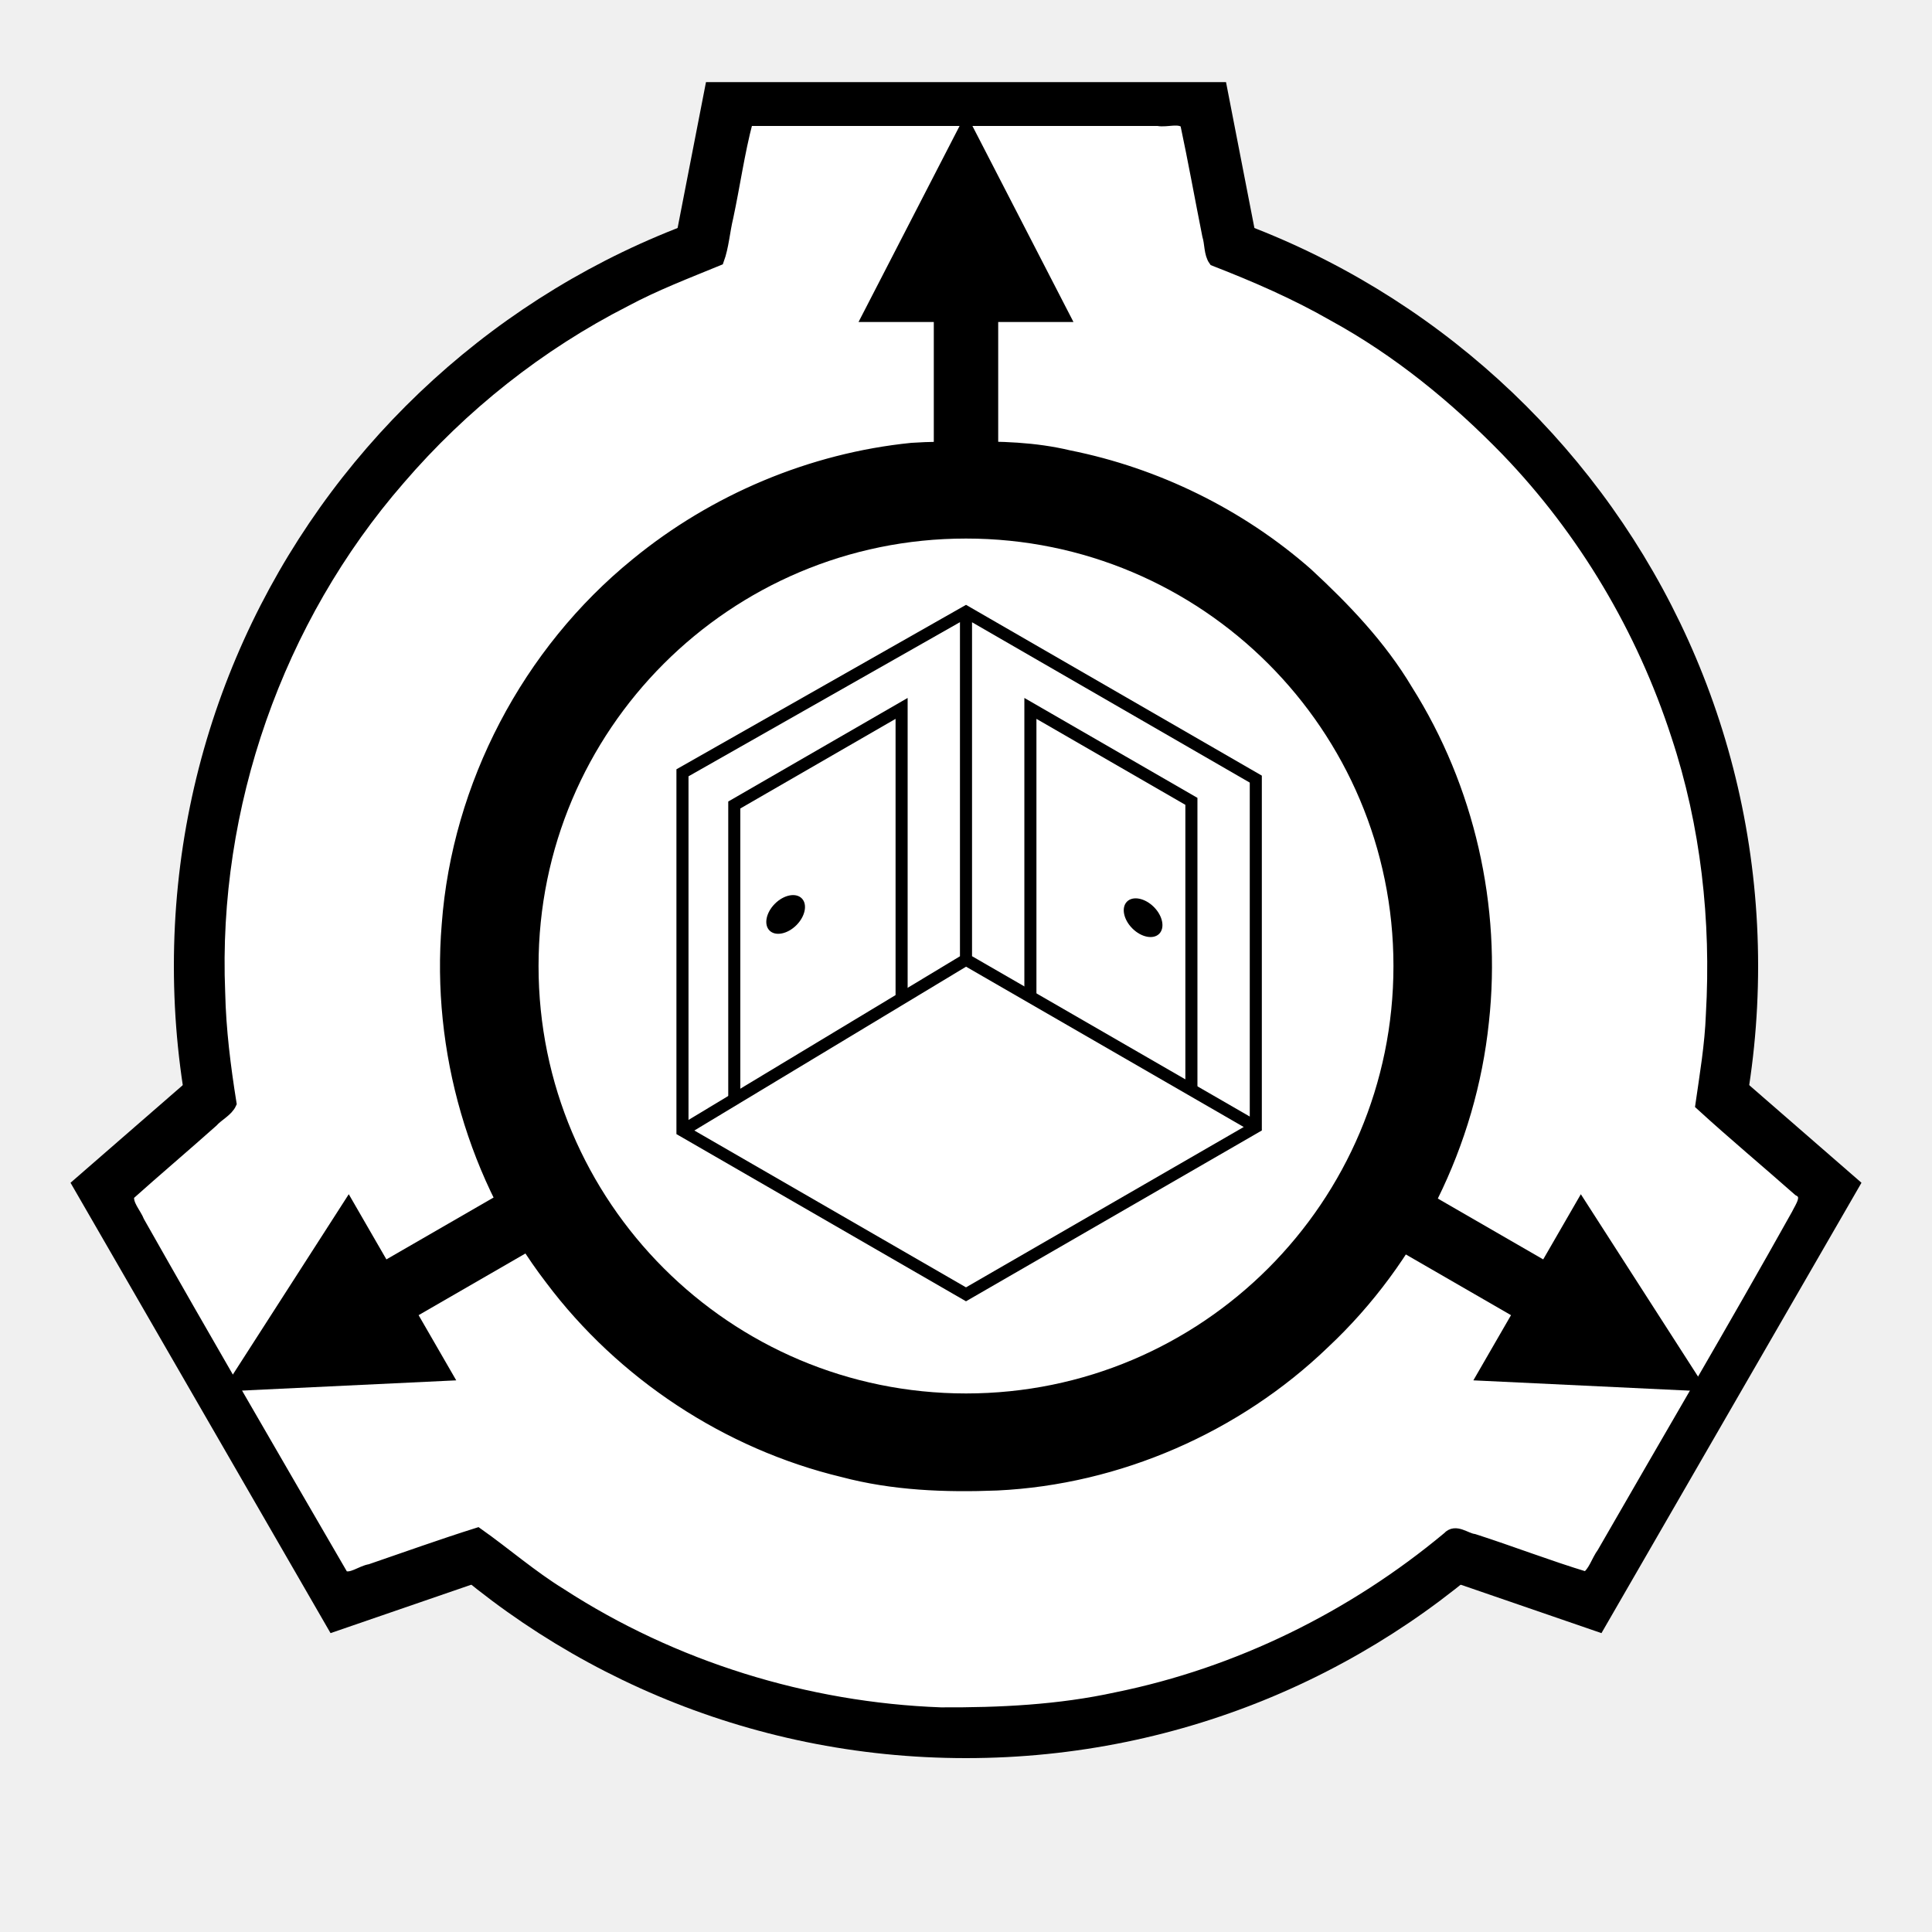
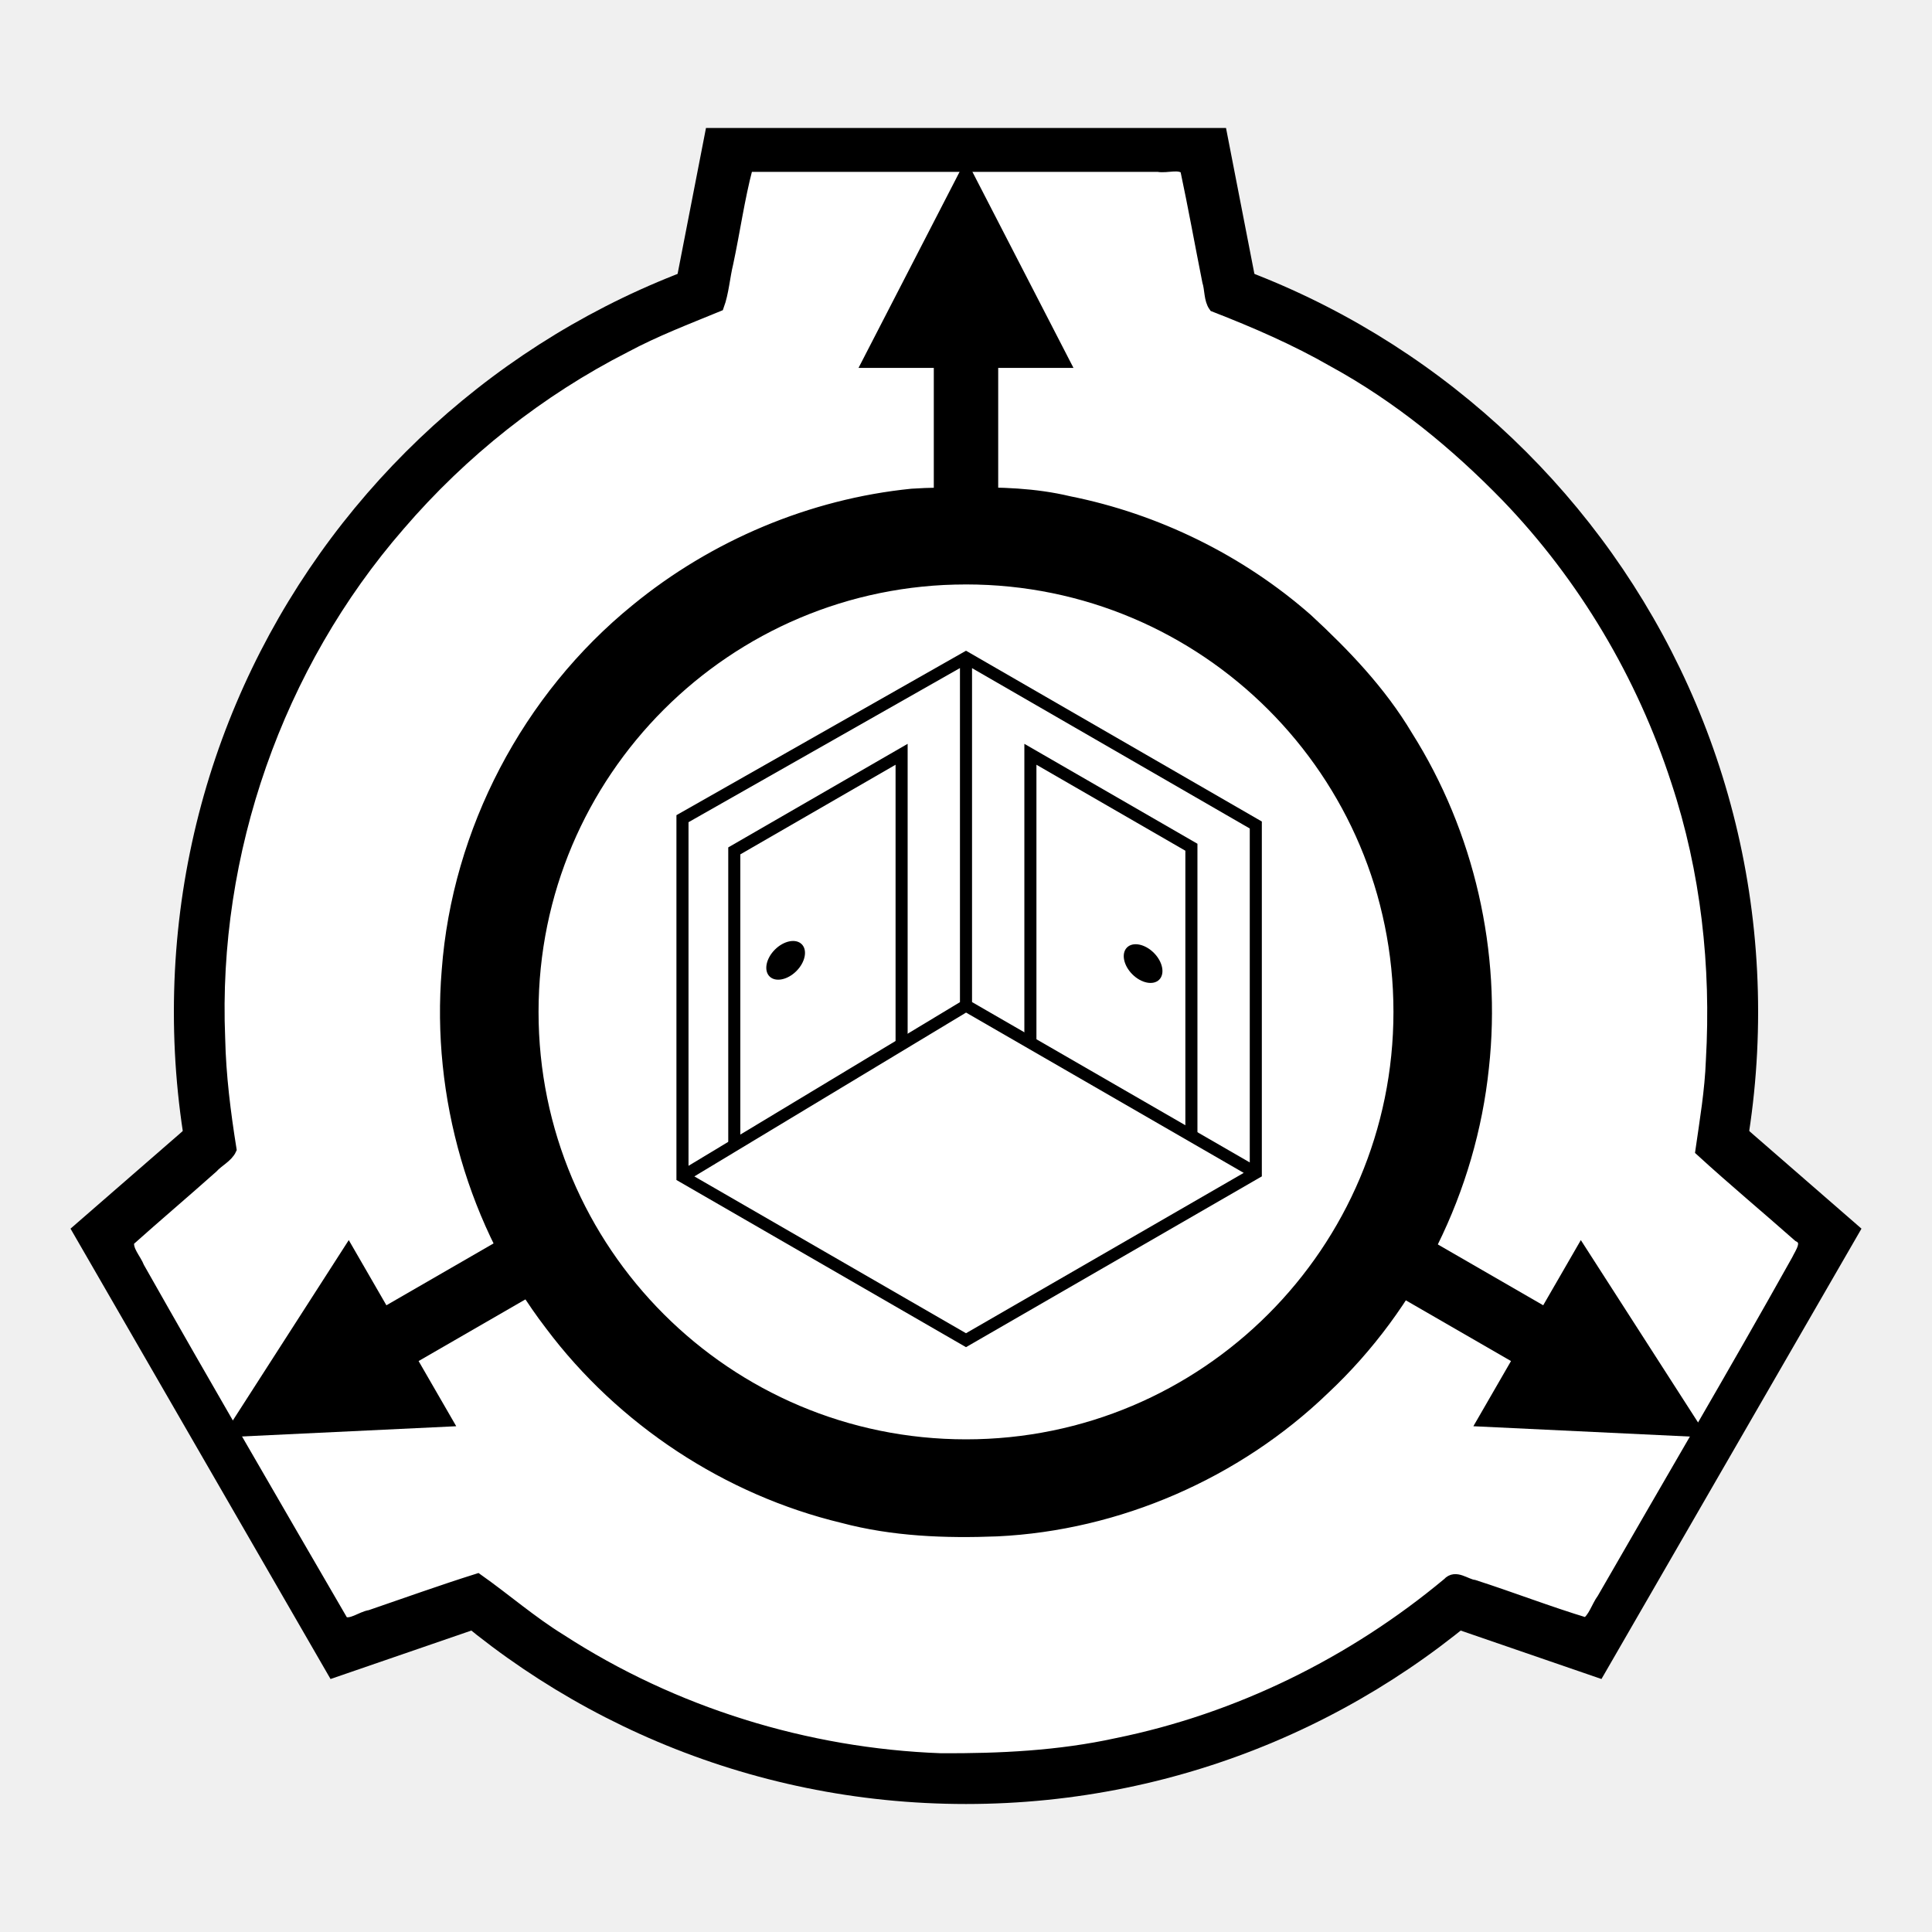
- <svg xmlns="http://www.w3.org/2000/svg" version="1.1" viewBox="-1200 -1200 2400 2400" xml:space="preserve">
-   <defs>
+ <svg xmlns="http://www.w3.org/2000/svg" version="1.1" viewBox="-1200 -1200 2400 2400" id="svg64" xml:space="preserve">
+   <defs id="defs46">
    <mask id="c">
-       <path d="m-1200-1200h2400v2400h-2400z" fill="#fff" />
-       <circle r="925" />
-       <path d="m-306-861 36-185h540l36 185" />
-       <path transform="rotate(120)" d="m-306-861 36-185h540l36 185" />
-       <path transform="rotate(240)" d="m-306-861 36-185h540l36 185" />
+       <path d="m-1200-1200h2400v2400h-2400z" fill="#fff" id="path35" />
+       <circle r="925" id="circle37" />
+       <path d="m-306-861 36-185h540l36 185" id="path39" />
+       <path transform="rotate(120)" d="m-306-861 36-185h540l36 185" id="path41" />
+       <path transform="rotate(240)" d="m-306-861 36-185h540l36 185" id="path43" />
    </mask>
  </defs>
-   <path transform="translate(-1200,-1200)" d="m927.78 150.59c-10.264 38.955-15.829 79.394-24.275 118.91-4.278 17.442-5.482 36.749-11.511 53.168-38.755 15.951-78.137 30.945-115.19 50.823-107.07 54.532-202.78 130.46-281.02 221.58-151.59 174.21-233.09 407.17-223.54 637.89 1.005 46.21 6.807 92.133 14.082 137.69-4.146 9.105-15.801 14.567-22.705 22.287-34.454 30.71-70.051 60.831-104.2 91.397-2.587 12.104 8.598 22.665 12.684 33.414 83.415 147.46 168.59 293.93 253.66 440.42 10.668 5.265 22.963-6.095 34.228-7.723 44.347-15.166 88.468-31.066 133.17-45.133 34.669 24.505 66.842 52.618 103.12 74.938 140.18 90.919 305.59 142.04 472.41 148.19 73.237 0.358 146.85-3.137 218.59-18.87 151.1-30.632 293.55-100.91 411.84-199.51 9.024-10.196 21.268 1.605 31.75 2.938 46.578 14.987 92.791 32.926 139.49 47.033 10.067-6.314 13.659-20.981 20.904-30.76 80.526-140.18 162.7-279.43 241.54-420.56 4.315-9.094 15.45-23.447 1.7-30.376-40.148-35.476-81.491-69.918-120.93-106.01 5.327-37.124 11.642-74.36 13.019-112 6.731-117.07-6.286-235.61-43.274-347.12-42.732-131.64-115.22-253.9-211.23-353.65-63.715-65.577-135.23-124.08-215.65-168.04-47.141-27.087-97.151-48.71-147.71-68.398-5.869-8.146-4.646-20.871-7.794-30.739-9.264-46.504-17.637-93.187-27.522-139.56-8.454-8.328-23.673-1.691-34.856-3.812h-507.13l-1.834 0.798zm271.22 405.45c43.489-0.509 86.177 0.566 128.7 10.736 108.57 21.663 212.12 72.394 295.62 145.67 46.92 43.386 91.379 89.855 124.25 145.02 76.719 121.53 110.26 268.82 94.538 411.65-15.752 151.09-86.628 295.12-197.61 399.05-108.53 104.58-255.68 168.73-405.84 175.88-64.29 2.537-129.31 0.058-191.73-16.557-143.11-34.398-273.86-120.51-362.47-238.66-94.997-123.76-141.21-284.47-128.25-440.28 12.866-173.03 99.648-338.54 234.39-448.05 96.795-79.419 217.54-130.38 342.17-142.91 21.928-1.496 44.085-1.477 66.234-1.543z" fill="#fff" stroke="#000" stroke-width="15" />
-   <path id="b" d="m40-345v-455h93.5l-133.5-259-133.5 259h93.5v455" />
-   <path d="m282.98 206.25 394.04 227.5-46.75 80.973 291.05 13.886-157.55-245.11-46.75 80.973-394.04-227.5" />
-   <path d="m-325.96 136.97-394.04 227.5-46.75-80.973-157.55 245.11 291.05-13.886-46.75-80.973 394.04-227.5" />
-   <path transform="translate(-1200,-1200)" d="m1185.5 669.1c-83.78-2.834-165.96 23.512-239.52 61.883-168.38 92.328-285.01 279.09-278.23 473.05-4.177 204.02 128.21 397.52 311.77 481.58 73.571 33.377 155.34 52.485 236.34 45.288 58.668-0.545 117.1-9.335 171.6-31.744 211.23-76.611 359.43-299.27 344.83-524.12-6.549-214.04-158.4-412.82-360.93-480.28-59.669-22.986-122.51-27.453-185.86-25.662z" fill="#fff" stroke="#fff" />
-   <g mask="url(#c)">
-     <path d="M 984,0 A 984,984 0 0 1 0,984 984,984 0 0 1 -984,0 984,984 0 0 1 0,-984 984,984 0 0 1 984,0 Z" />
-     <path id="a" d="m-359-913 36-185h646l36 185" />
-     <path d="m970.18 145.6 142.21 123.68-323 559.45-178.21-61.323" />
-     <path d="m-611.18 767.4-178.21 61.323-323-559.45 142.21-123.68" />
+   <g id="layer1">
+     <path style="fill:#ffffff;stroke:#000000;stroke-width:15" d="m -272.223,-992.41 c -10.264,38.955 -15.829,79.394 -24.275,118.906 -4.278,17.442 -5.482,36.749 -11.511,53.168 -38.755,15.951 -78.137,30.945 -115.193,50.823 -107.065,54.532 -202.775,130.465 -281.024,221.583 -151.592,174.214 -233.094,407.17 -223.541,637.89 1.005,46.209 6.807,92.133 14.082,137.692 -4.146,9.105 -15.801,14.567 -22.705,22.287 -34.454,30.71 -70.051,60.831 -104.201,91.397 -2.588,12.104 8.598,22.665 12.684,33.414 83.415,147.456 168.588,293.926 253.664,440.422 10.668,5.265 22.963,-6.095 34.228,-7.723 44.347,-15.166 88.468,-31.066 133.175,-45.133 34.669,24.505 66.842,52.618 103.125,74.938 140.183,90.919 305.593,142.042 472.409,148.186 73.237,0.358 146.85,-3.137 218.591,-18.87 151.102,-30.632 293.552,-100.908 411.84,-199.508 9.024,-10.196 21.268,1.605 31.75,2.938 46.578,14.987 92.791,32.926 139.486,47.033 10.067,-6.314 13.659,-20.981 20.904,-30.76 80.526,-140.175 162.696,-279.428 241.543,-420.558 4.315,-9.094 15.45,-23.447 1.7,-30.376 -40.148,-35.476 -81.491,-69.918 -120.931,-106.007 5.327,-37.124 11.642,-74.36 13.019,-111.997 6.731,-117.073 -6.286,-235.613 -43.274,-347.125 -42.732,-131.637 -115.221,-253.903 -211.23,-353.655 -63.715,-65.577 -135.226,-124.081 -215.647,-168.044 -47.141,-27.087 -97.151,-48.71 -147.708,-68.398 -5.869,-8.146 -4.646,-20.871 -7.794,-30.739 -9.264,-46.504 -17.637,-93.187 -27.522,-139.562 -8.454,-8.328 -23.673,-1.691 -34.855,-3.812 -169.044,0 -338.089,0 -507.133,0 l -1.834,0.798 z M -1,-586.965 c 43.489,-0.509 86.177,0.566 128.697,10.736 108.569,21.663 212.116,72.394 295.619,145.674 46.92,43.386 91.379,89.855 124.251,145.024 76.719,121.533 110.26,268.816 94.537,411.647 C 626.353,277.203 555.477,421.24 444.498,525.162 335.969,629.741 188.821,693.89 38.656,701.039 -25.634,703.576 -90.649,701.097 -153.079,684.482 -296.186,650.084 -426.938,563.97 -515.547,445.826 -610.544,322.068 -656.76,161.353 -643.797,5.547 c 12.866,-173.035 99.648,-338.541 234.393,-448.055 96.795,-79.419 217.542,-130.382 342.17,-142.914 21.928,-1.496 44.085,-1.477 66.234,-1.543 z" id="path4839" />
+     <path id="b" d="m 40,-288 v -455 h 93.5 L 0,-1002 -133.5,-743 H -40 v 455" style="display:inline" />
+     <path id="use60" d="m 282.979,263.25 394.042,227.5 -46.75,80.973 291.051,13.886 -157.551,-245.114 -46.75,80.973 -394.042,-227.5" style="display:inline" />
+     <path id="use62" d="M -325.958,193.968 -720,421.468 -766.75,340.495 -924.301,585.609 -633.25,571.723 -680,490.75 -285.958,263.25" style="display:inline" />
+     <path style="display:inline;fill:#ffffff;stroke:#ffffff;stroke-width:1" d="m -14.5,-473.898 c -83.78,-2.835 -165.962,23.512 -239.516,61.883 -168.384,92.328 -285.011,279.094 -278.228,473.047 -4.177,204.016 128.212,397.522 311.774,481.583 73.571,33.377 155.336,52.485 236.337,45.288 58.668,-0.545 117.096,-9.335 171.598,-31.744 C 398.697,479.547 546.896,256.886 532.292,32.042 525.743,-181.999 373.891,-380.775 171.36,-448.236 111.691,-471.222 48.851,-475.689 -14.5,-473.898 Z" id="path747" />
+     <g mask="url(#c)" id="g55" transform="translate(0,57)">
+       <path id="circle48" style="display:inline" d="M 984,0 A 984,984 0 0 1 0,984 984,984 0 0 1 -984,0 984,984 0 0 1 0,-984 984,984 0 0 1 984,0 Z" />
+       <path id="a" d="m -359,-913 36,-185 h 646 l 36,185" style="display:inline" />
+       <path id="use51" d="M 970.181,145.597 1112.396,269.274 789.396,828.726 611.181,767.403" style="display:inline" />
+       <path id="use53" d="m -611.181,767.403 -178.215,61.323 -323,-559.452 142.215,-123.677" style="display:inline" />
+     </g>
+     <path id="circle57" style="display:inline;fill:none;stroke:#000000;stroke-width:119" d="M 590.5,57 A 590.5,590.5 0 0 1 0,647.5 590.5,590.5 0 0 1 -590.5,57 590.5,590.5 0 0 1 0,-533.5 590.5,590.5 0 0 1 590.5,57 Z" />
+     <path id="path1640" style="display:inline;fill:none;stroke:#000000;stroke-width:15;stroke-dasharray:none" d="M -352.208,261.499 0,49.154 360,257 0,49.154 V -383 m 0,0 360,207.846 V 257 L 0,464.846 -352.208,261.499 V -183 Z" />
+     <path style="display:inline;fill:none;stroke:#000000;stroke-width:15;stroke-dasharray:none" d="m 80,97 v -360 l 200,115.47 V 210.812" id="path1670" />
+     <path style="display:inline;fill:#000000;stroke:none;stroke-width:15;stroke-dasharray:none" d="m 200,-23 c 7.365,-7.365 22.302,-4.382 33.342,6.658 11.04,11.04 14.023,25.977 6.658,33.342 -7.365,7.365 -22.302,4.382 -33.342,-6.658 C 195.618,-0.698 192.635,-15.635 200,-23 Z" id="path1729" />
+     <path style="display:inline;fill:none;stroke:#000000;stroke-width:15;stroke-dasharray:none" d="M -80,95.342 V -263 l -207.846,120 v 365.696" id="path1783" />
+     <path style="display:inline;fill:#000000;stroke:none;stroke-width:15;stroke-dasharray:none" d="m -204.041,-27.041 c 7.365,7.365 4.382,22.302 -6.658,33.342 -11.04,11.04 -25.977,14.023 -33.342,6.658 -7.365,-7.365 -4.382,-22.302 6.658,-33.342 11.04,-11.04 25.977,-14.023 33.342,-6.658 z" id="path1830" />
  </g>
-   <g fill="none" stroke="#000">
-     <path d="M 590.5,0 A 590.5,590.5 0 0 1 0,590.5 590.5,590.5 0 0 1 -590.5,0 590.5,590.5 0 0 1 0,-590.5 590.5,590.5 0 0 1 590.5,0 Z" stroke-width="119" />
-     <path d="m-352.21 204.5 352.21-212.35 360 207.85-360-207.85v-432.15m0 0 360 207.85v432.15l-360 207.85-352.21-203.35v-444.5z" stroke-width="15" />
-     <path d="m80 40v-360l200 115.47v358.34" stroke-width="15" />
-   </g>
-   <path transform="translate(-1.6234e-5 -1.6941e-5)" d="m200-80c7.365-7.365 22.302-4.382 33.342 6.658 11.04 11.04 14.023 25.977 6.658 33.342-7.365 7.365-22.302 4.382-33.342-6.658-11.04-11.04-14.023-25.977-6.658-33.342z" />
-   <path d="m-80 38.342v-358.34l-207.85 120v365.7" fill="none" stroke="#000" stroke-width="15" />
-   <path transform="translate(-84.041 75.959)" d="m-120-160c7.365 7.365 4.382 22.302-6.658 33.342-11.04 11.04-25.977 14.023-33.342 6.658-7.365-7.365-4.382-22.302 6.658-33.342 11.04-11.04 25.977-14.023 33.342-6.658z" />
</svg>
